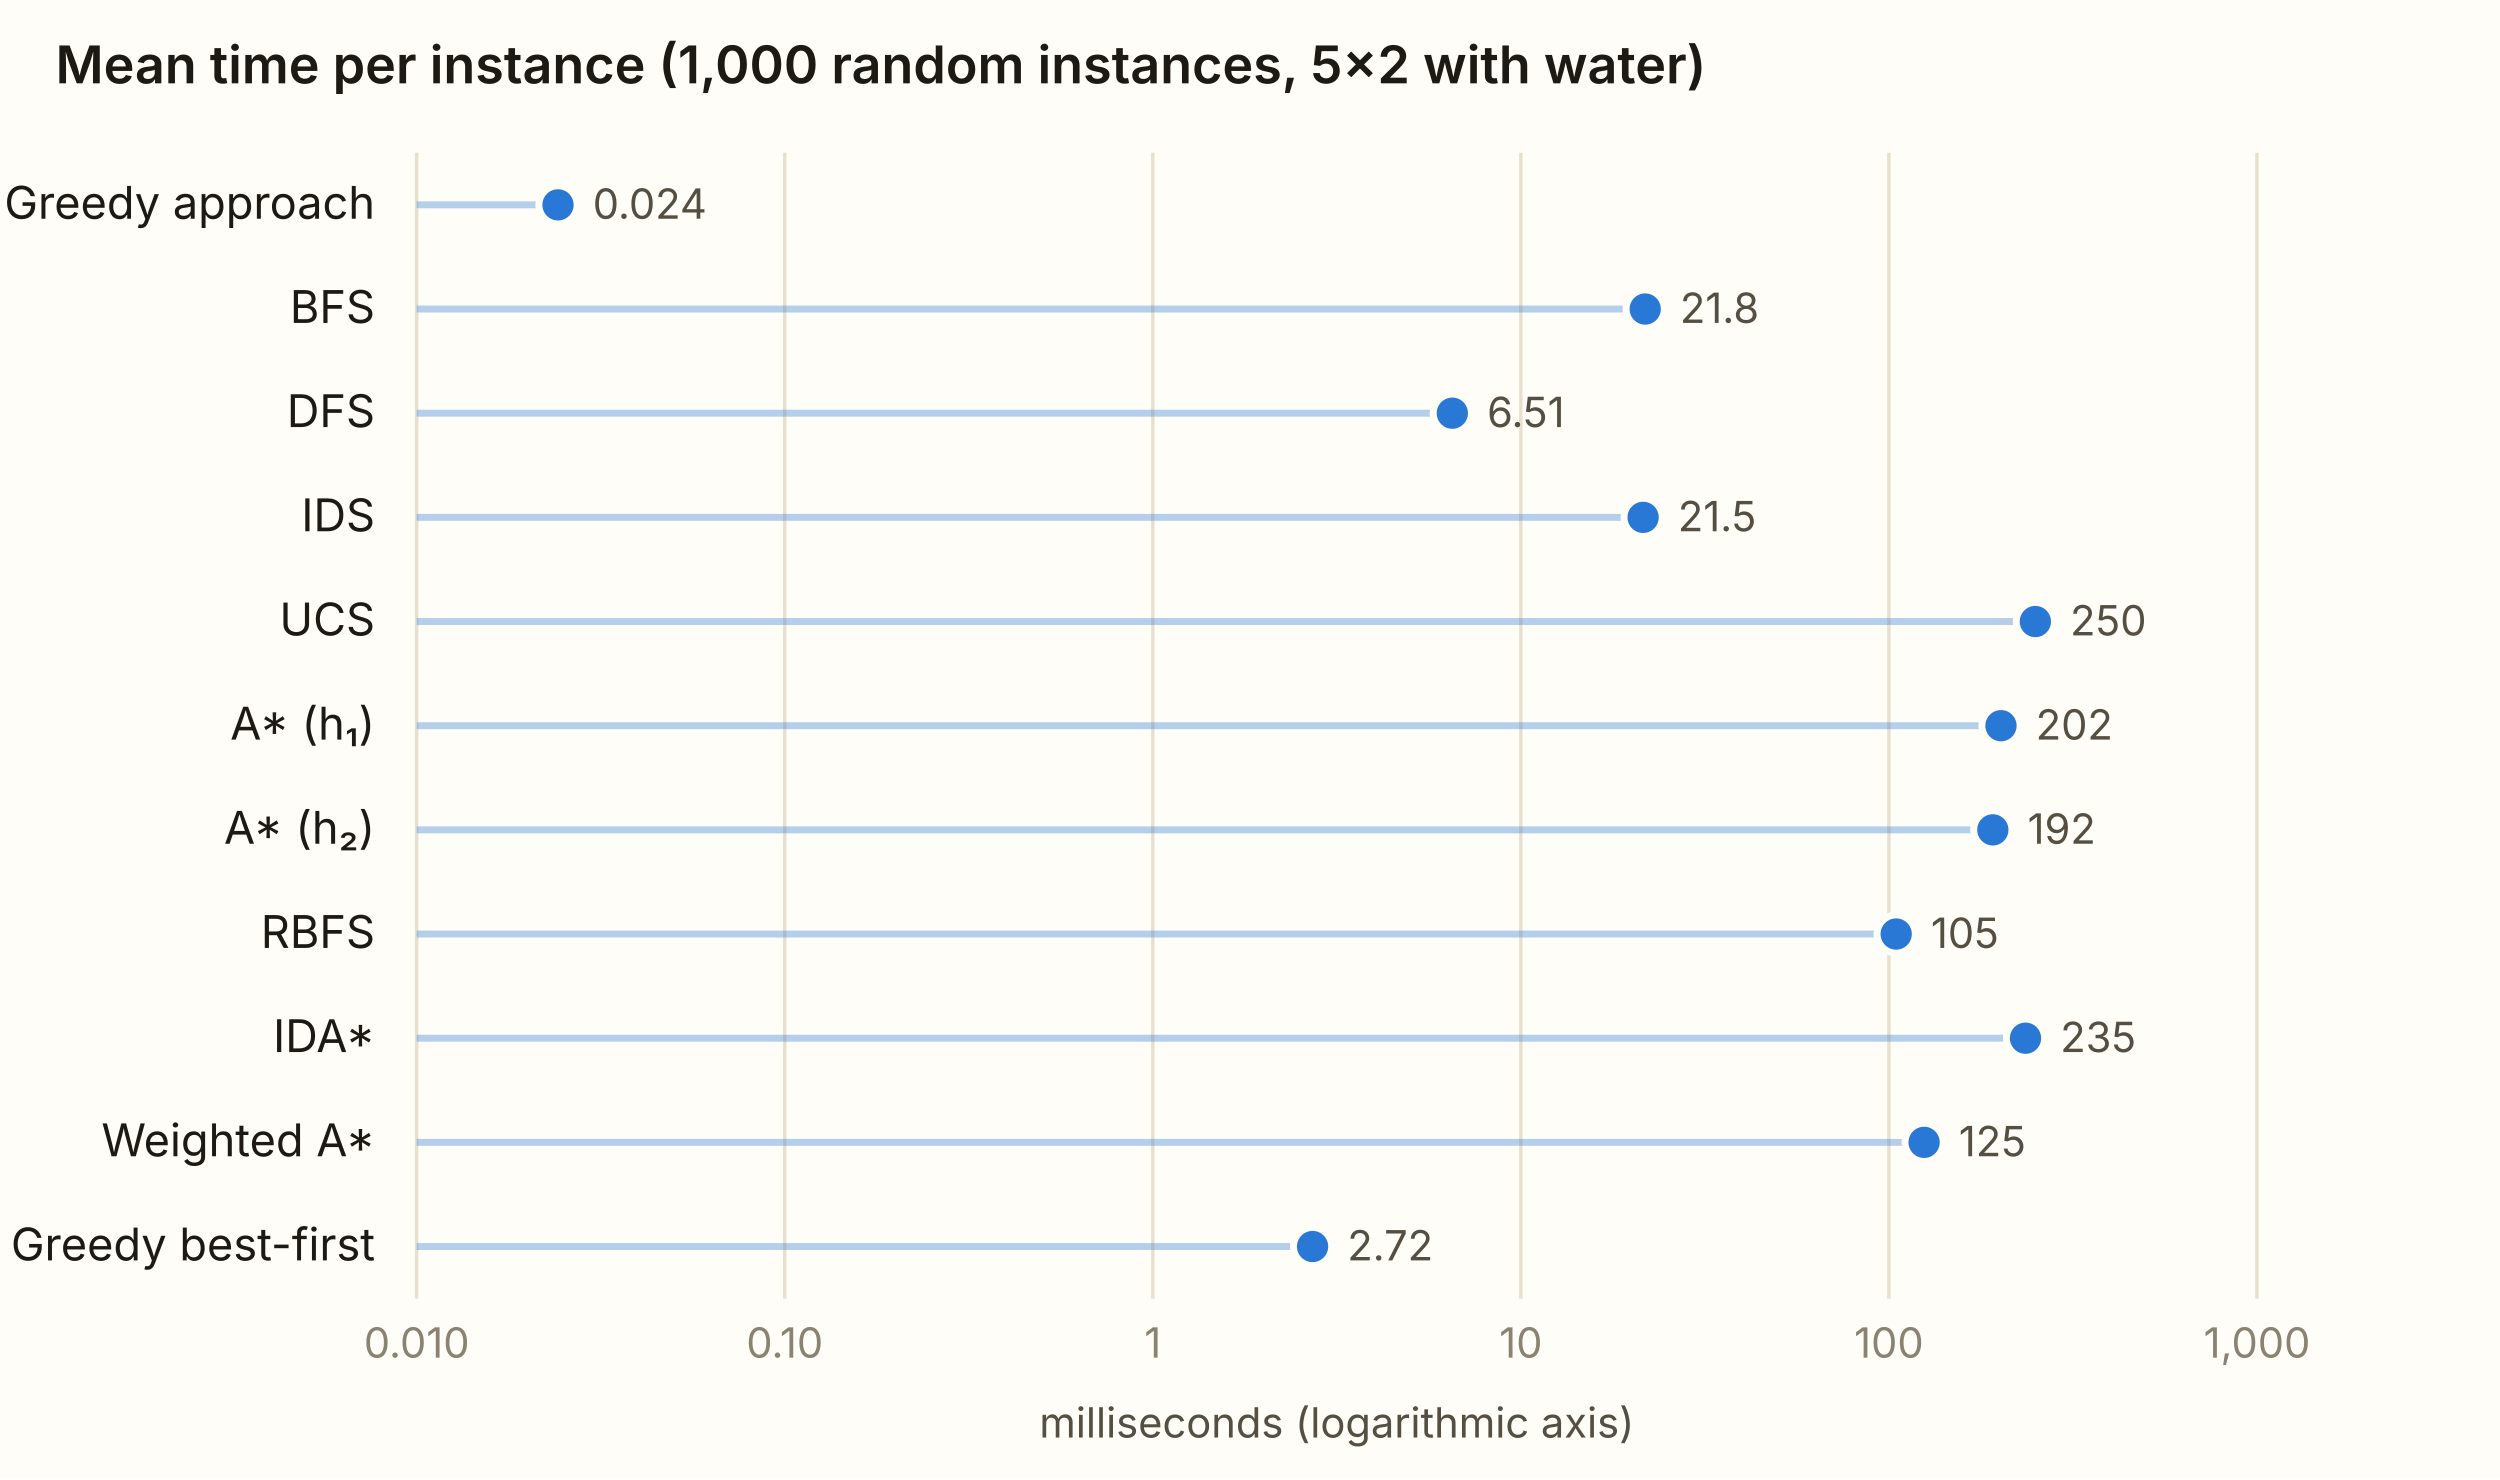
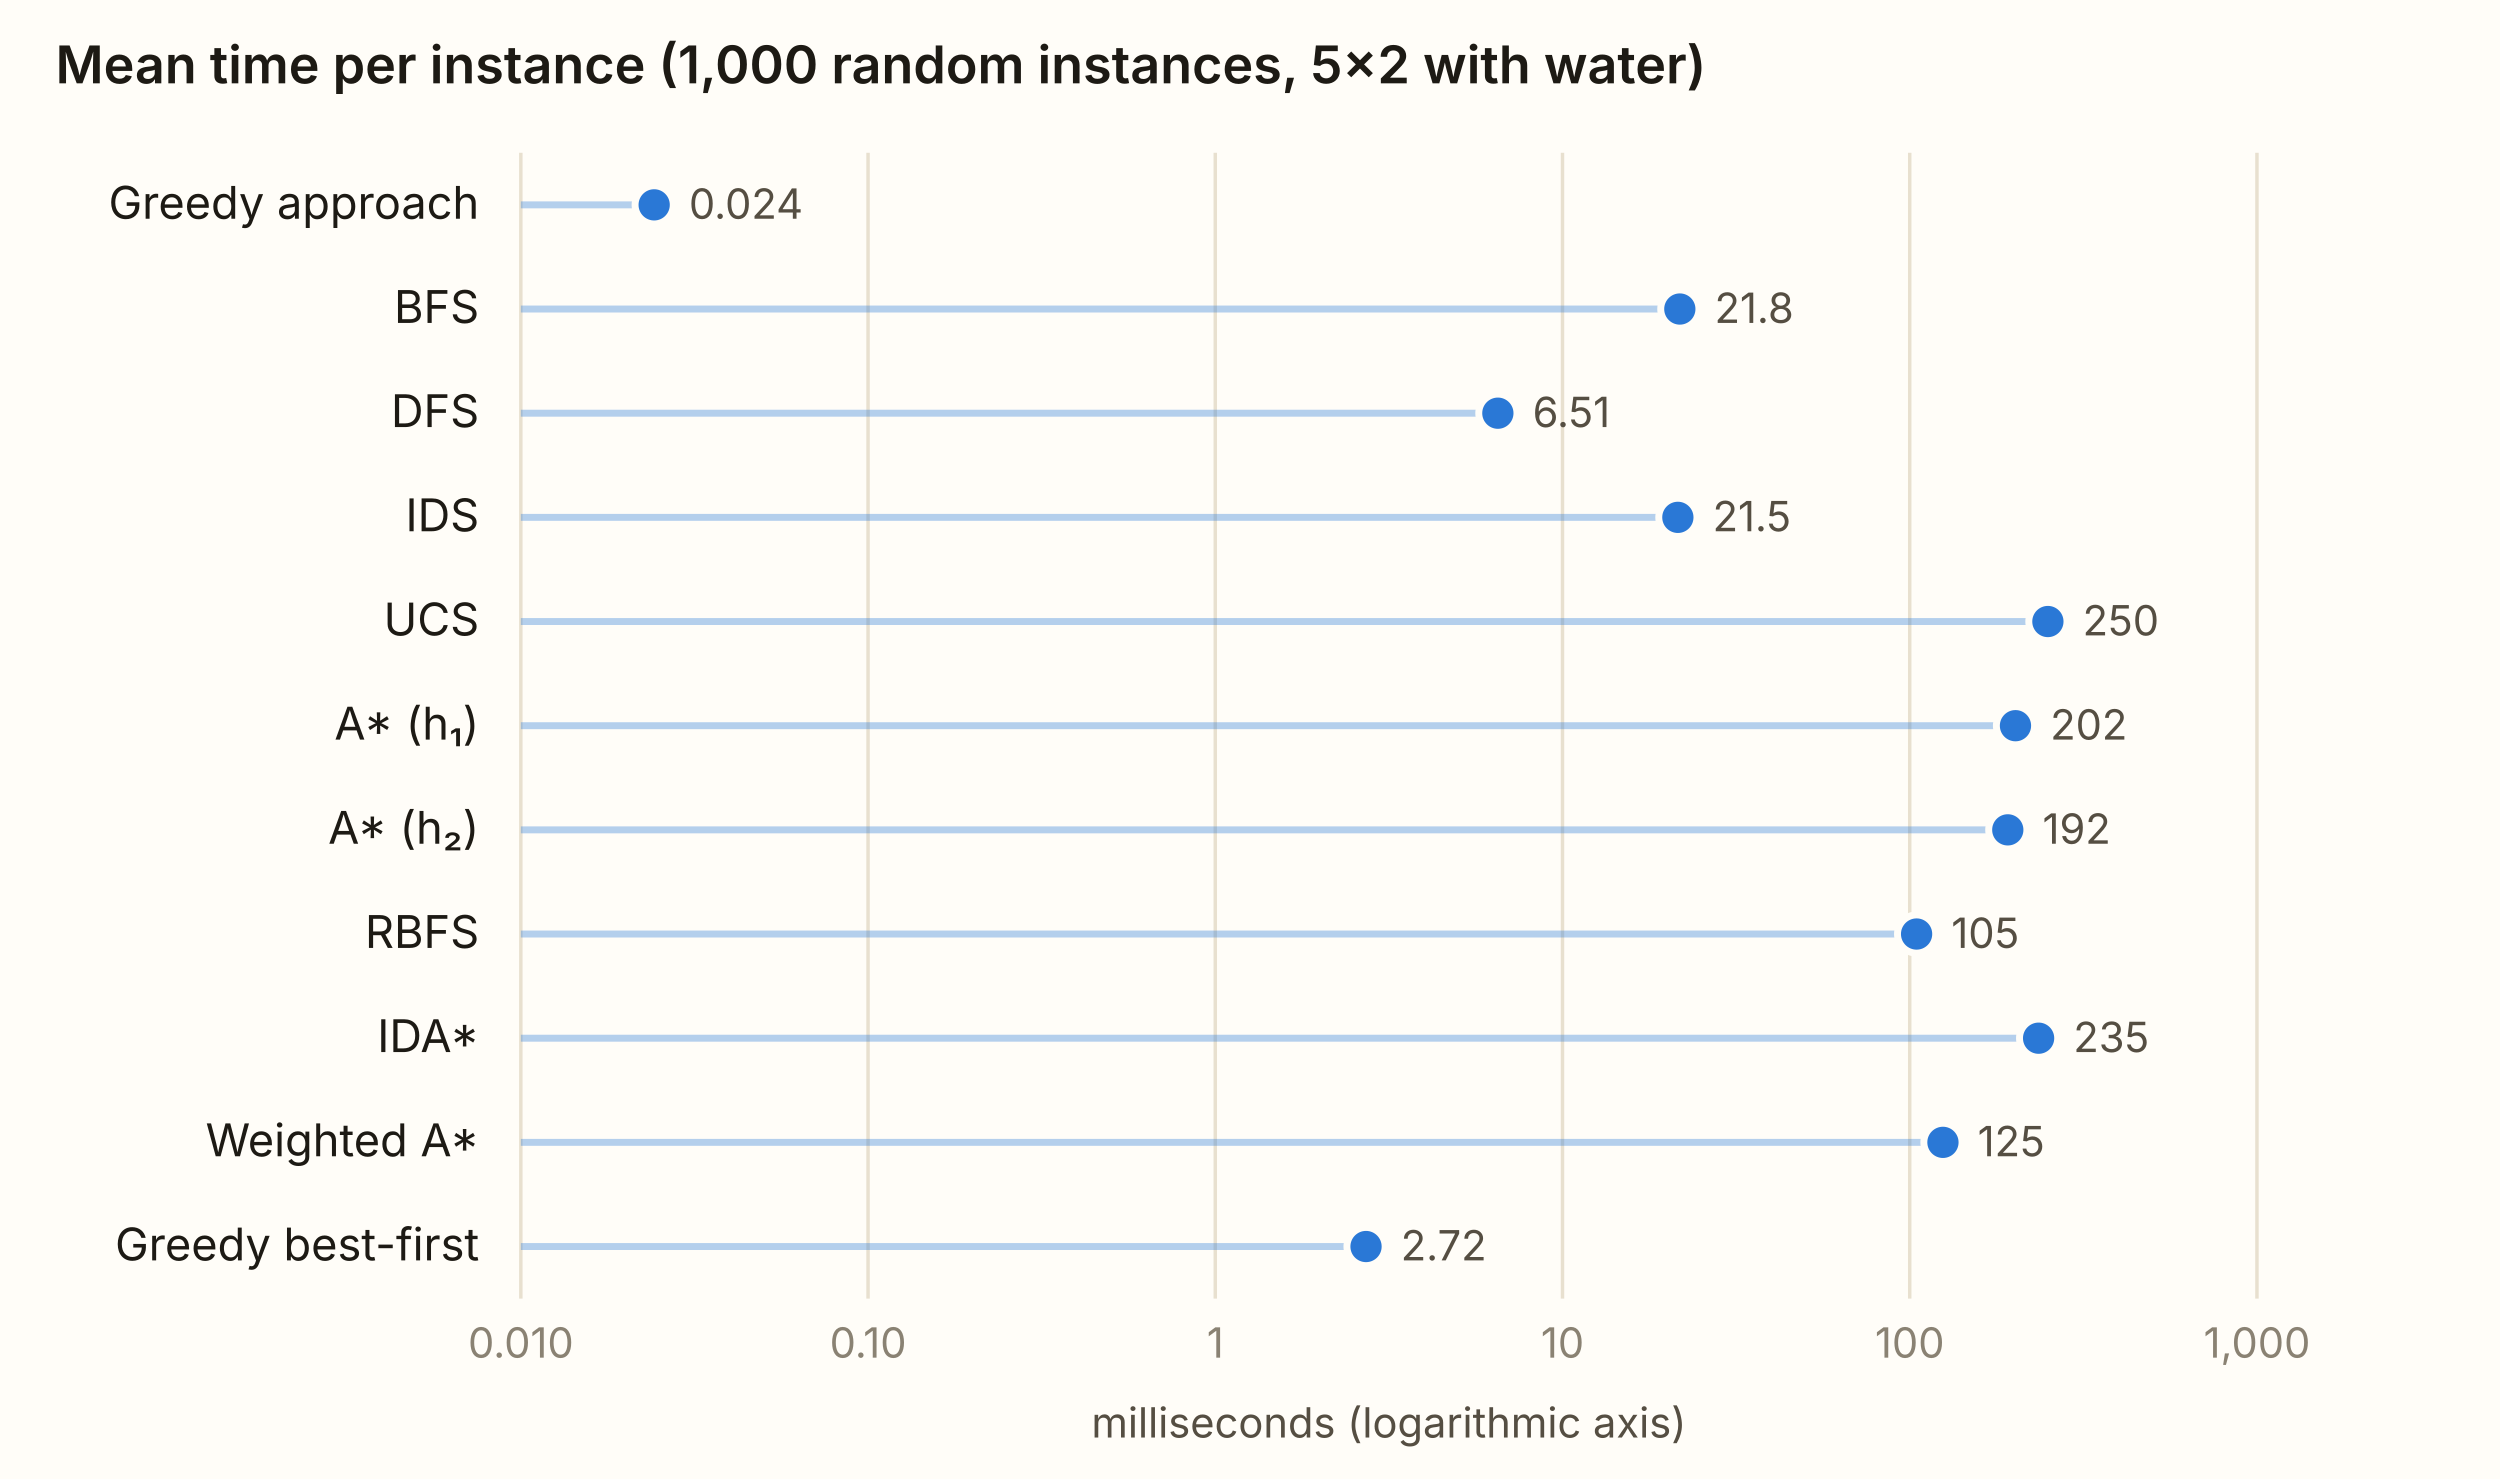
<svg xmlns="http://www.w3.org/2000/svg" viewBox="0 0 720 426" width="720" height="426" font-family="system-ui, -apple-system, Segoe UI, sans-serif" font-size="12">
  <rect width="720" height="426" fill="#fffdf8" />
  <text x="16" y="24" font-size="15" font-weight="600" fill="#1d1a14">Mean time per instance (1,000 random instances, 5×2 with water)</text>
-   <line x1="120" x2="120" y1="44" y2="374" stroke="#e8e0cf" />
-   <text x="120" y="391" text-anchor="middle" fill="#8a8273">0.010</text>
-   <line x1="226" x2="226" y1="44" y2="374" stroke="#e8e0cf" />
-   <text x="226" y="391" text-anchor="middle" fill="#8a8273">0.10</text>
-   <line x1="332" x2="332" y1="44" y2="374" stroke="#e8e0cf" />
-   <text x="332" y="391" text-anchor="middle" fill="#8a8273">1</text>
-   <line x1="438" x2="438" y1="44" y2="374" stroke="#e8e0cf" />
-   <text x="438" y="391" text-anchor="middle" fill="#8a8273">10</text>
-   <line x1="544" x2="544" y1="44" y2="374" stroke="#e8e0cf" />
-   <text x="544" y="391" text-anchor="middle" fill="#8a8273">100</text>
+   <line x1="150" x2="150" y1="44" y2="374" stroke="#e8e0cf" />
+   <text x="150" y="391" text-anchor="middle" fill="#8a8273">0.010</text>
+   <line x1="250" x2="250" y1="44" y2="374" stroke="#e8e0cf" />
+   <text x="250" y="391" text-anchor="middle" fill="#8a8273">0.10</text>
+   <line x1="350" x2="350" y1="44" y2="374" stroke="#e8e0cf" />
+   <text x="350" y="391" text-anchor="middle" fill="#8a8273">1</text>
+   <line x1="450" x2="450" y1="44" y2="374" stroke="#e8e0cf" />
+   <text x="450" y="391" text-anchor="middle" fill="#8a8273">10</text>
+   <line x1="550" x2="550" y1="44" y2="374" stroke="#e8e0cf" />
+   <text x="550" y="391" text-anchor="middle" fill="#8a8273">100</text>
  <line x1="650" x2="650" y1="44" y2="374" stroke="#e8e0cf" />
  <text x="650" y="391" text-anchor="middle" fill="#8a8273">1,000</text>
-   <text x="108" y="63" text-anchor="end" fill="#1d1a14" font-size="13">Greedy approach</text>
-   <line x1="120" x2="160.705" y1="59" y2="59" stroke="#2a78d6" stroke-opacity="0.35" stroke-width="2" />
-   <circle cx="160.705" cy="59" r="5.5" fill="#2a78d6" stroke="#fffdf8" stroke-width="2" />
-   <text x="170.705" y="63" fill="#554e42">0.024</text>
-   <text x="108" y="93" text-anchor="end" fill="#1d1a14" font-size="13">BFS</text>
-   <line x1="120" x2="473.817" y1="89" y2="89" stroke="#2a78d6" stroke-opacity="0.35" stroke-width="2" />
-   <circle cx="473.817" cy="89" r="5.5" fill="#2a78d6" stroke="#fffdf8" stroke-width="2" />
-   <text x="483.817" y="93" fill="#554e42">21.8</text>
-   <text x="108" y="123" text-anchor="end" fill="#1d1a14" font-size="13">DFS</text>
-   <line x1="120" x2="418.268" y1="119" y2="119" stroke="#2a78d6" stroke-opacity="0.35" stroke-width="2" />
-   <circle cx="418.268" cy="119" r="5.5" fill="#2a78d6" stroke="#fffdf8" stroke-width="2" />
-   <text x="428.268" y="123" fill="#554e42">6.51</text>
-   <text x="108" y="153" text-anchor="end" fill="#1d1a14" font-size="13">IDS</text>
-   <line x1="120" x2="473.22" y1="149" y2="149" stroke="#2a78d6" stroke-opacity="0.35" stroke-width="2" />
-   <circle cx="473.22" cy="149" r="5.5" fill="#2a78d6" stroke="#fffdf8" stroke-width="2" />
-   <text x="483.22" y="153" fill="#554e42">21.5</text>
-   <text x="108" y="183" text-anchor="end" fill="#1d1a14" font-size="13">UCS</text>
-   <line x1="120" x2="586.181" y1="179" y2="179" stroke="#2a78d6" stroke-opacity="0.35" stroke-width="2" />
-   <circle cx="586.181" cy="179" r="5.5" fill="#2a78d6" stroke="#fffdf8" stroke-width="2" />
-   <text x="596.181" y="183" fill="#554e42">250</text>
-   <text x="108" y="213" text-anchor="end" fill="#1d1a14" font-size="13">A* (h₁)</text>
-   <line x1="120" x2="576.285" y1="209" y2="209" stroke="#2a78d6" stroke-opacity="0.35" stroke-width="2" />
-   <circle cx="576.285" cy="209" r="5.5" fill="#2a78d6" stroke="#fffdf8" stroke-width="2" />
-   <text x="586.285" y="213" fill="#554e42">202</text>
-   <text x="108" y="243" text-anchor="end" fill="#1d1a14" font-size="13">A* (h₂)</text>
-   <line x1="120" x2="573.937" y1="239" y2="239" stroke="#2a78d6" stroke-opacity="0.35" stroke-width="2" />
-   <circle cx="573.937" cy="239" r="5.5" fill="#2a78d6" stroke="#fffdf8" stroke-width="2" />
-   <text x="583.937" y="243" fill="#554e42">192</text>
-   <text x="108" y="273" text-anchor="end" fill="#1d1a14" font-size="13">RBFS</text>
-   <line x1="120" x2="546.098" y1="269" y2="269" stroke="#2a78d6" stroke-opacity="0.35" stroke-width="2" />
-   <circle cx="546.098" cy="269" r="5.5" fill="#2a78d6" stroke="#fffdf8" stroke-width="2" />
-   <text x="556.098" y="273" fill="#554e42">105</text>
-   <text x="108" y="303" text-anchor="end" fill="#1d1a14" font-size="13">IDA*</text>
-   <line x1="120" x2="583.344" y1="299" y2="299" stroke="#2a78d6" stroke-opacity="0.35" stroke-width="2" />
-   <circle cx="583.344" cy="299" r="5.5" fill="#2a78d6" stroke="#fffdf8" stroke-width="2" />
-   <text x="593.344" y="303" fill="#554e42">235</text>
-   <text x="108" y="333" text-anchor="end" fill="#1d1a14" font-size="13">Weighted A*</text>
-   <line x1="120" x2="554.142" y1="329" y2="329" stroke="#2a78d6" stroke-opacity="0.35" stroke-width="2" />
-   <circle cx="554.142" cy="329" r="5.5" fill="#2a78d6" stroke="#fffdf8" stroke-width="2" />
-   <text x="564.142" y="333" fill="#554e42">125</text>
-   <text x="108" y="363" text-anchor="end" fill="#1d1a14" font-size="13">Greedy best-first</text>
-   <line x1="120" x2="378.021" y1="359" y2="359" stroke="#2a78d6" stroke-opacity="0.35" stroke-width="2" />
-   <circle cx="378.021" cy="359" r="5.5" fill="#2a78d6" stroke="#fffdf8" stroke-width="2" />
-   <text x="388.021" y="363" fill="#554e42">2.72</text>
-   <text x="385" y="414" text-anchor="middle" fill="#554e42">milliseconds (logarithmic axis)</text>
+   <text x="138" y="63" text-anchor="end" fill="#1d1a14" font-size="13">Greedy approach</text>
+   <line x1="150" x2="188.401" y1="59" y2="59" stroke="#2a78d6" stroke-opacity="0.35" stroke-width="2" />
+   <circle cx="188.401" cy="59" r="5.5" fill="#2a78d6" stroke="#fffdf8" stroke-width="2" />
+   <text x="198.401" y="63" fill="#554e42">0.024</text>
+   <text x="138" y="93" text-anchor="end" fill="#1d1a14" font-size="13">BFS</text>
+   <line x1="150" x2="483.79" y1="89" y2="89" stroke="#2a78d6" stroke-opacity="0.35" stroke-width="2" />
+   <circle cx="483.79" cy="89" r="5.5" fill="#2a78d6" stroke="#fffdf8" stroke-width="2" />
+   <text x="493.79" y="93" fill="#554e42">21.8</text>
+   <text x="138" y="123" text-anchor="end" fill="#1d1a14" font-size="13">DFS</text>
+   <line x1="150" x2="431.385" y1="119" y2="119" stroke="#2a78d6" stroke-opacity="0.35" stroke-width="2" />
+   <circle cx="431.385" cy="119" r="5.5" fill="#2a78d6" stroke="#fffdf8" stroke-width="2" />
+   <text x="441.385" y="123" fill="#554e42">6.51</text>
+   <text x="138" y="153" text-anchor="end" fill="#1d1a14" font-size="13">IDS</text>
+   <line x1="150" x2="483.226" y1="149" y2="149" stroke="#2a78d6" stroke-opacity="0.35" stroke-width="2" />
+   <circle cx="483.226" cy="149" r="5.5" fill="#2a78d6" stroke="#fffdf8" stroke-width="2" />
+   <text x="493.226" y="153" fill="#554e42">21.5</text>
+   <text x="138" y="183" text-anchor="end" fill="#1d1a14" font-size="13">UCS</text>
+   <line x1="150" x2="589.793" y1="179" y2="179" stroke="#2a78d6" stroke-opacity="0.35" stroke-width="2" />
+   <circle cx="589.793" cy="179" r="5.5" fill="#2a78d6" stroke="#fffdf8" stroke-width="2" />
+   <text x="599.793" y="183" fill="#554e42">250</text>
+   <text x="138" y="213" text-anchor="end" fill="#1d1a14" font-size="13">A* (h₁)</text>
+   <line x1="150" x2="580.457" y1="209" y2="209" stroke="#2a78d6" stroke-opacity="0.35" stroke-width="2" />
+   <circle cx="580.457" cy="209" r="5.5" fill="#2a78d6" stroke="#fffdf8" stroke-width="2" />
+   <text x="590.457" y="213" fill="#554e42">202</text>
+   <text x="138" y="243" text-anchor="end" fill="#1d1a14" font-size="13">A* (h₂)</text>
+   <line x1="150" x2="578.243" y1="239" y2="239" stroke="#2a78d6" stroke-opacity="0.35" stroke-width="2" />
+   <circle cx="578.243" cy="239" r="5.5" fill="#2a78d6" stroke="#fffdf8" stroke-width="2" />
+   <text x="588.243" y="243" fill="#554e42">192</text>
+   <text x="138" y="273" text-anchor="end" fill="#1d1a14" font-size="13">RBFS</text>
+   <line x1="150" x2="551.979" y1="269" y2="269" stroke="#2a78d6" stroke-opacity="0.35" stroke-width="2" />
+   <circle cx="551.979" cy="269" r="5.5" fill="#2a78d6" stroke="#fffdf8" stroke-width="2" />
+   <text x="561.979" y="273" fill="#554e42">105</text>
+   <text x="138" y="303" text-anchor="end" fill="#1d1a14" font-size="13">IDA*</text>
+   <line x1="150" x2="587.117" y1="299" y2="299" stroke="#2a78d6" stroke-opacity="0.35" stroke-width="2" />
+   <circle cx="587.117" cy="299" r="5.5" fill="#2a78d6" stroke="#fffdf8" stroke-width="2" />
+   <text x="597.117" y="303" fill="#554e42">235</text>
+   <text x="138" y="333" text-anchor="end" fill="#1d1a14" font-size="13">Weighted A*</text>
+   <line x1="150" x2="559.568" y1="329" y2="329" stroke="#2a78d6" stroke-opacity="0.35" stroke-width="2" />
+   <circle cx="559.568" cy="329" r="5.5" fill="#2a78d6" stroke="#fffdf8" stroke-width="2" />
+   <text x="569.568" y="333" fill="#554e42">125</text>
+   <text x="138" y="363" text-anchor="end" fill="#1d1a14" font-size="13">Greedy best-first</text>
+   <line x1="150" x2="393.416" y1="359" y2="359" stroke="#2a78d6" stroke-opacity="0.35" stroke-width="2" />
+   <circle cx="393.416" cy="359" r="5.5" fill="#2a78d6" stroke="#fffdf8" stroke-width="2" />
+   <text x="403.416" y="363" fill="#554e42">2.72</text>
+   <text x="400" y="414" text-anchor="middle" fill="#554e42">milliseconds (logarithmic axis)</text>
</svg>
